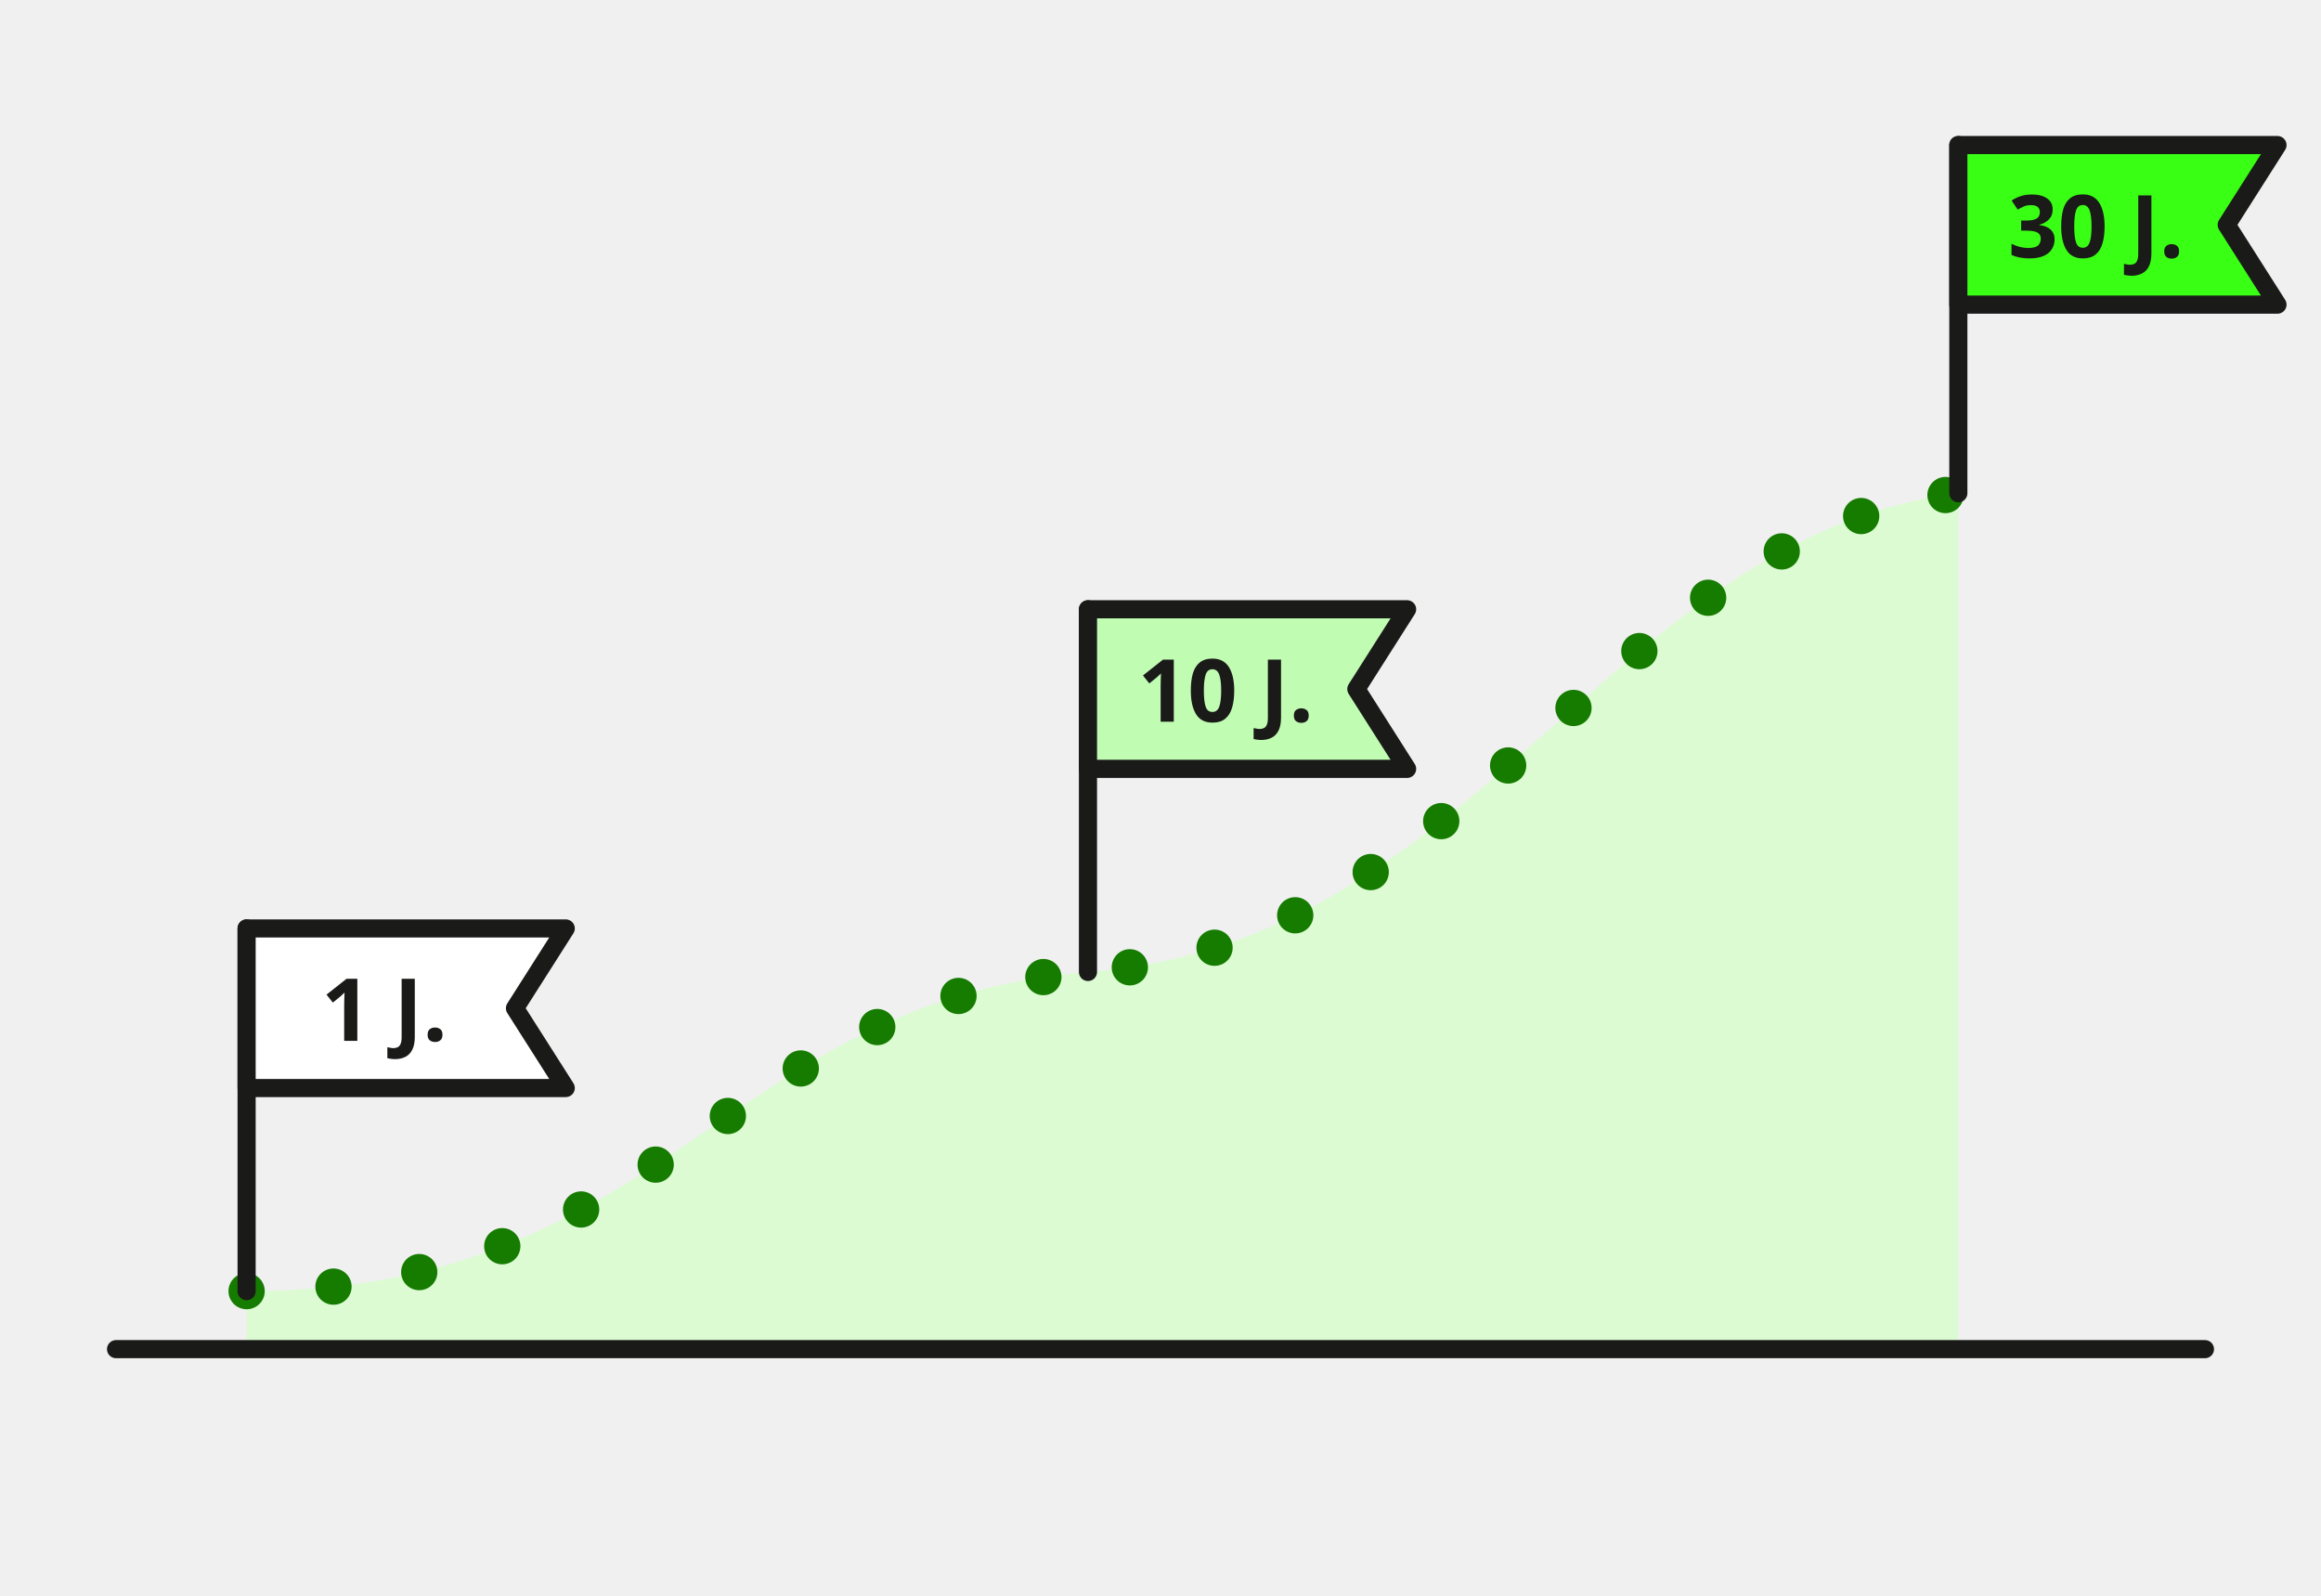
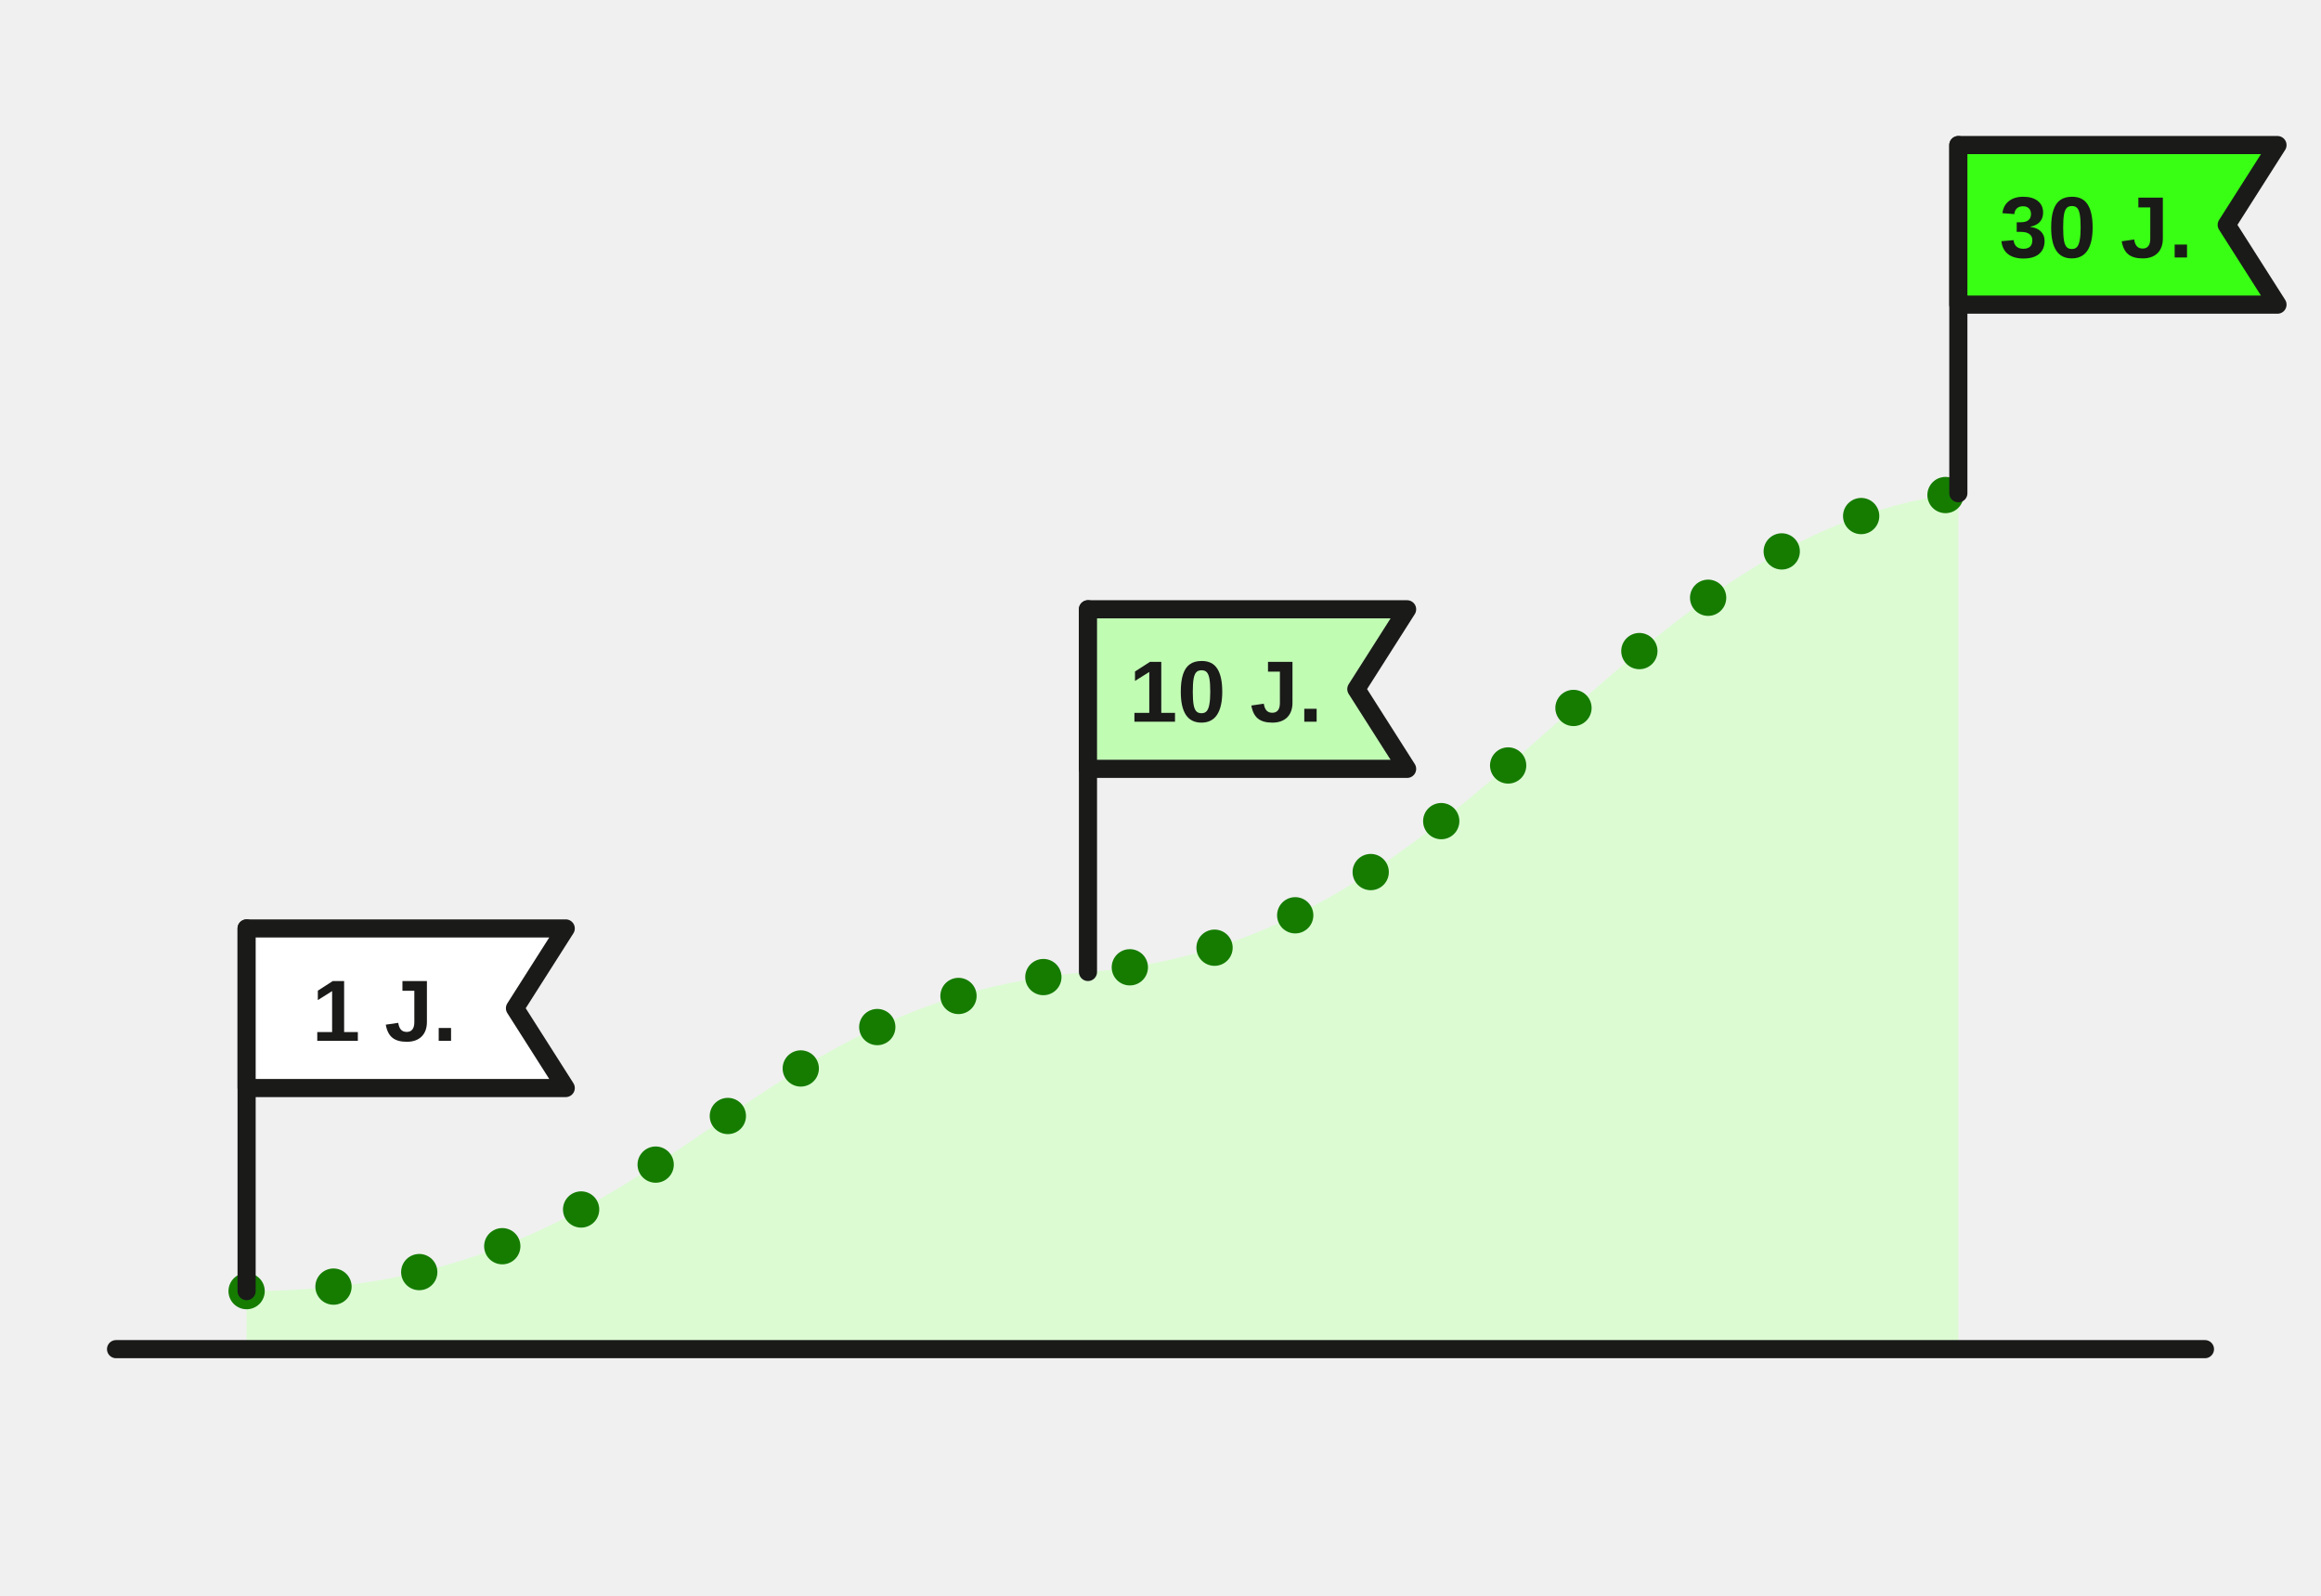
- <svg xmlns="http://www.w3.org/2000/svg" viewBox="0 0 320 200" width="320" height="220" role="img" aria-label="Welche Anleihe wozu?">
-   <path d="M34 168C92 168 100 128 150 124C204 120 222 64 270 58V176H34Z" fill="#DCFBD3" />
-   <path d="M34 168C92 168 100 128 150 124C204 120 222 64 270 58" fill="none" stroke="#157C00" stroke-width="5" stroke-linecap="round" stroke-dasharray="0 12" />
-   <path d="M16 176H304" fill="none" stroke="#1A1A19" stroke-width="2.5" stroke-linecap="round" stroke-linejoin="round" />
-   <path d="M34 168V118" fill="none" stroke="#1A1A19" stroke-width="2.5" stroke-linecap="round" stroke-linejoin="round" />
-   <path d="M34 118H78L71 129L78 140H34Z" fill="#FFFFFF" stroke="#1A1A19" stroke-width="2.5" stroke-linecap="round" stroke-linejoin="round" />
-   <text x="53" y="133.5" text-anchor="middle" font-family="Manrope, sans-serif" font-weight="800" font-size="12" fill="#1A1A19">1 J.</text>
-   <path d="M150 124V74" fill="none" stroke="#1A1A19" stroke-width="2.5" stroke-linecap="round" stroke-linejoin="round" />
-   <path d="M150 74H194L187 85L194 96H150Z" fill="#C1FCB3" stroke="#1A1A19" stroke-width="2.5" stroke-linecap="round" stroke-linejoin="round" />
-   <text x="169" y="89.5" text-anchor="middle" font-family="Manrope, sans-serif" font-weight="800" font-size="12" fill="#1A1A19">10 J.</text>
-   <path d="M270 58V10" fill="none" stroke="#1A1A19" stroke-width="2.5" stroke-linecap="round" stroke-linejoin="round" />
-   <path d="M270 10H314L307 21L314 32H270Z" fill="#39FF14" stroke="#1A1A19" stroke-width="2.5" stroke-linecap="round" stroke-linejoin="round" />
-   <text x="289" y="25.5" text-anchor="middle" font-family="Manrope, sans-serif" font-weight="800" font-size="12" fill="#1A1A19">30 J.</text>
+ <svg xmlns="http://www.w3.org/2000/svg" viewBox="0 0 160 110" width="320" height="220" role="img" aria-label="Welche Anleihe wozu?">
+   <g transform="translate(0 5) scale(0.5)">
+     <path d="M34 168C92 168 100 128 150 124C204 120 222 64 270 58V176H34Z" fill="#DCFBD3" />
+     <path d="M34 168C92 168 100 128 150 124C204 120 222 64 270 58" fill="none" stroke="#157C00" stroke-width="5" stroke-linecap="round" stroke-dasharray="0 12" />
+     <path d="M16 176H304" fill="none" stroke="#1A1A19" stroke-width="2.5" stroke-linecap="round" stroke-linejoin="round" />
+     <path d="M34 168V118" fill="none" stroke="#1A1A19" stroke-width="2.5" stroke-linecap="round" stroke-linejoin="round" />
+     <path d="M34 118H78L71 129L78 140H34Z" fill="#FFFFFF" stroke="#1A1A19" stroke-width="2.5" stroke-linecap="round" stroke-linejoin="round" />
+     <text x="53" y="133.5" text-anchor="middle" font-family="'Source Sans 3', 'Helvetica Neue', Arial, sans-serif" font-weight="600" font-size="12" fill="#1A1A19">1 J.</text>
+     <path d="M150 124V74" fill="none" stroke="#1A1A19" stroke-width="2.5" stroke-linecap="round" stroke-linejoin="round" />
+     <path d="M150 74H194L187 85L194 96H150Z" fill="#C1FCB3" stroke="#1A1A19" stroke-width="2.5" stroke-linecap="round" stroke-linejoin="round" />
+     <text x="169" y="89.5" text-anchor="middle" font-family="'Source Sans 3', 'Helvetica Neue', Arial, sans-serif" font-weight="600" font-size="12" fill="#1A1A19">10 J.</text>
+     <path d="M270 58V10" fill="none" stroke="#1A1A19" stroke-width="2.5" stroke-linecap="round" stroke-linejoin="round" />
+     <path d="M270 10H314L307 21L314 32H270Z" fill="#39FF14" stroke="#1A1A19" stroke-width="2.5" stroke-linecap="round" stroke-linejoin="round" />
+     <text x="289" y="25.5" text-anchor="middle" font-family="'Source Sans 3', 'Helvetica Neue', Arial, sans-serif" font-weight="600" font-size="12" fill="#1A1A19">30 J.</text>
+   </g>
</svg>
